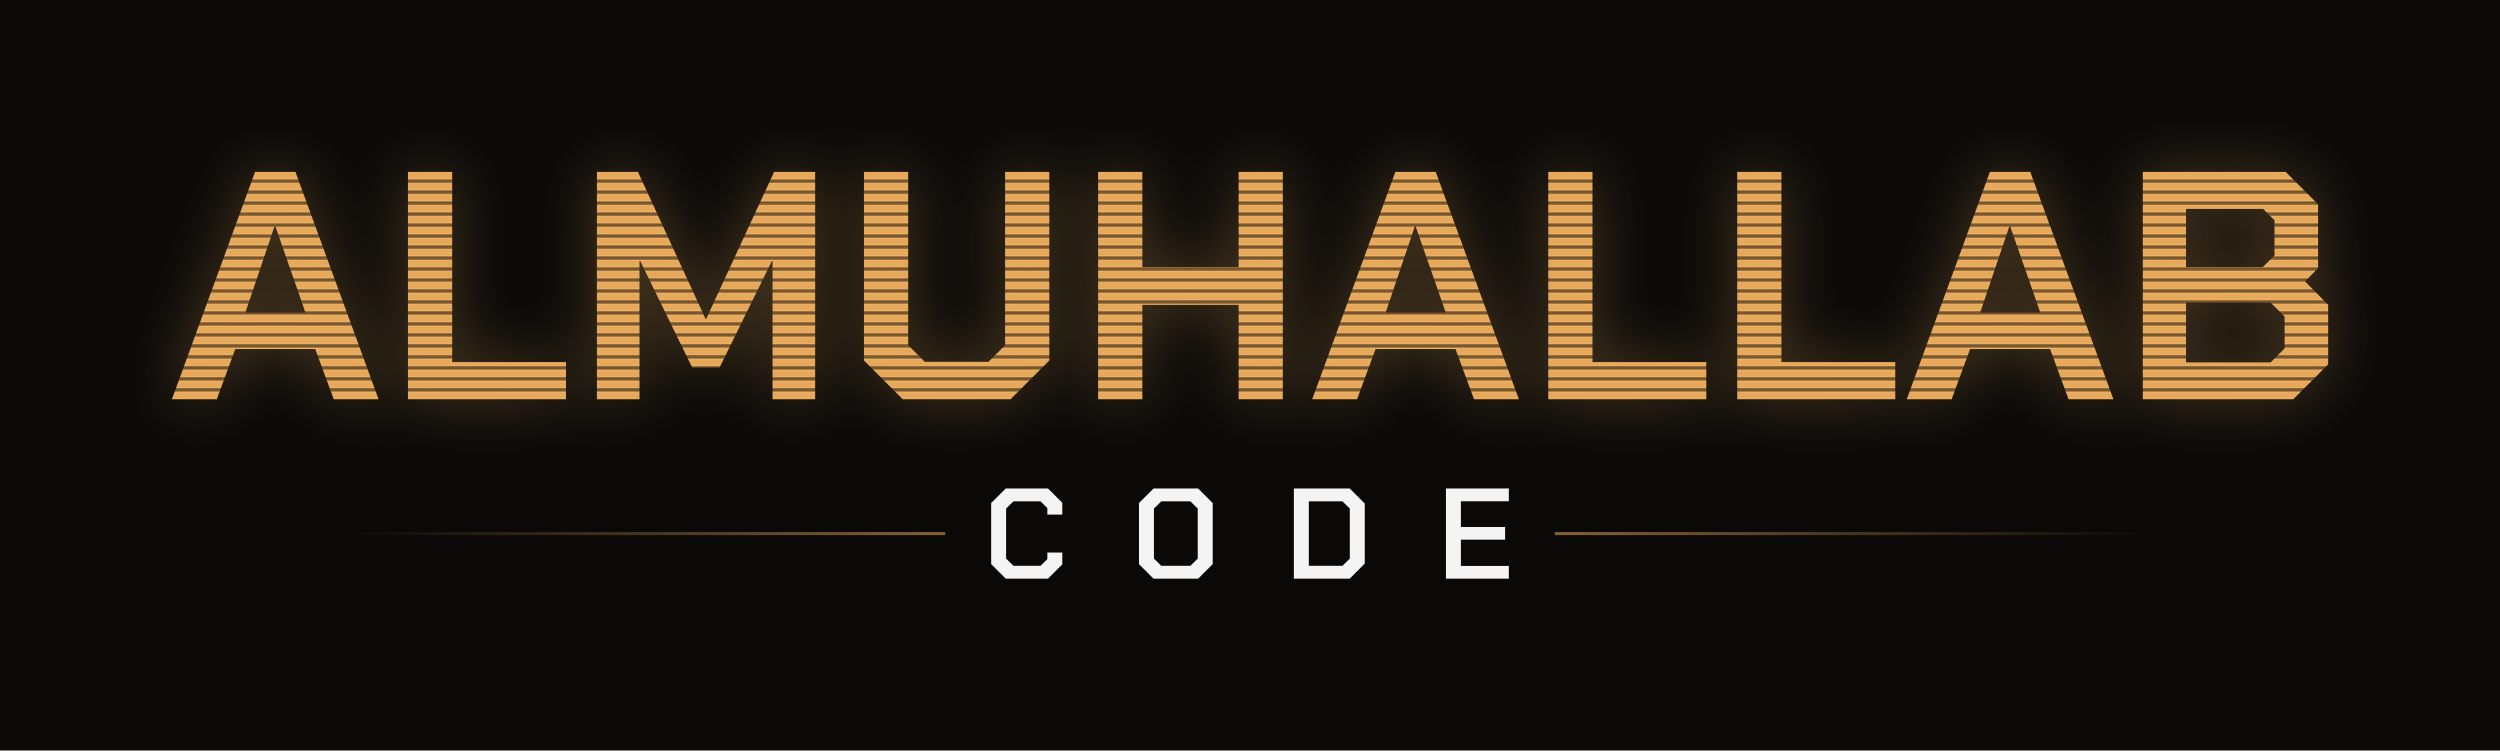
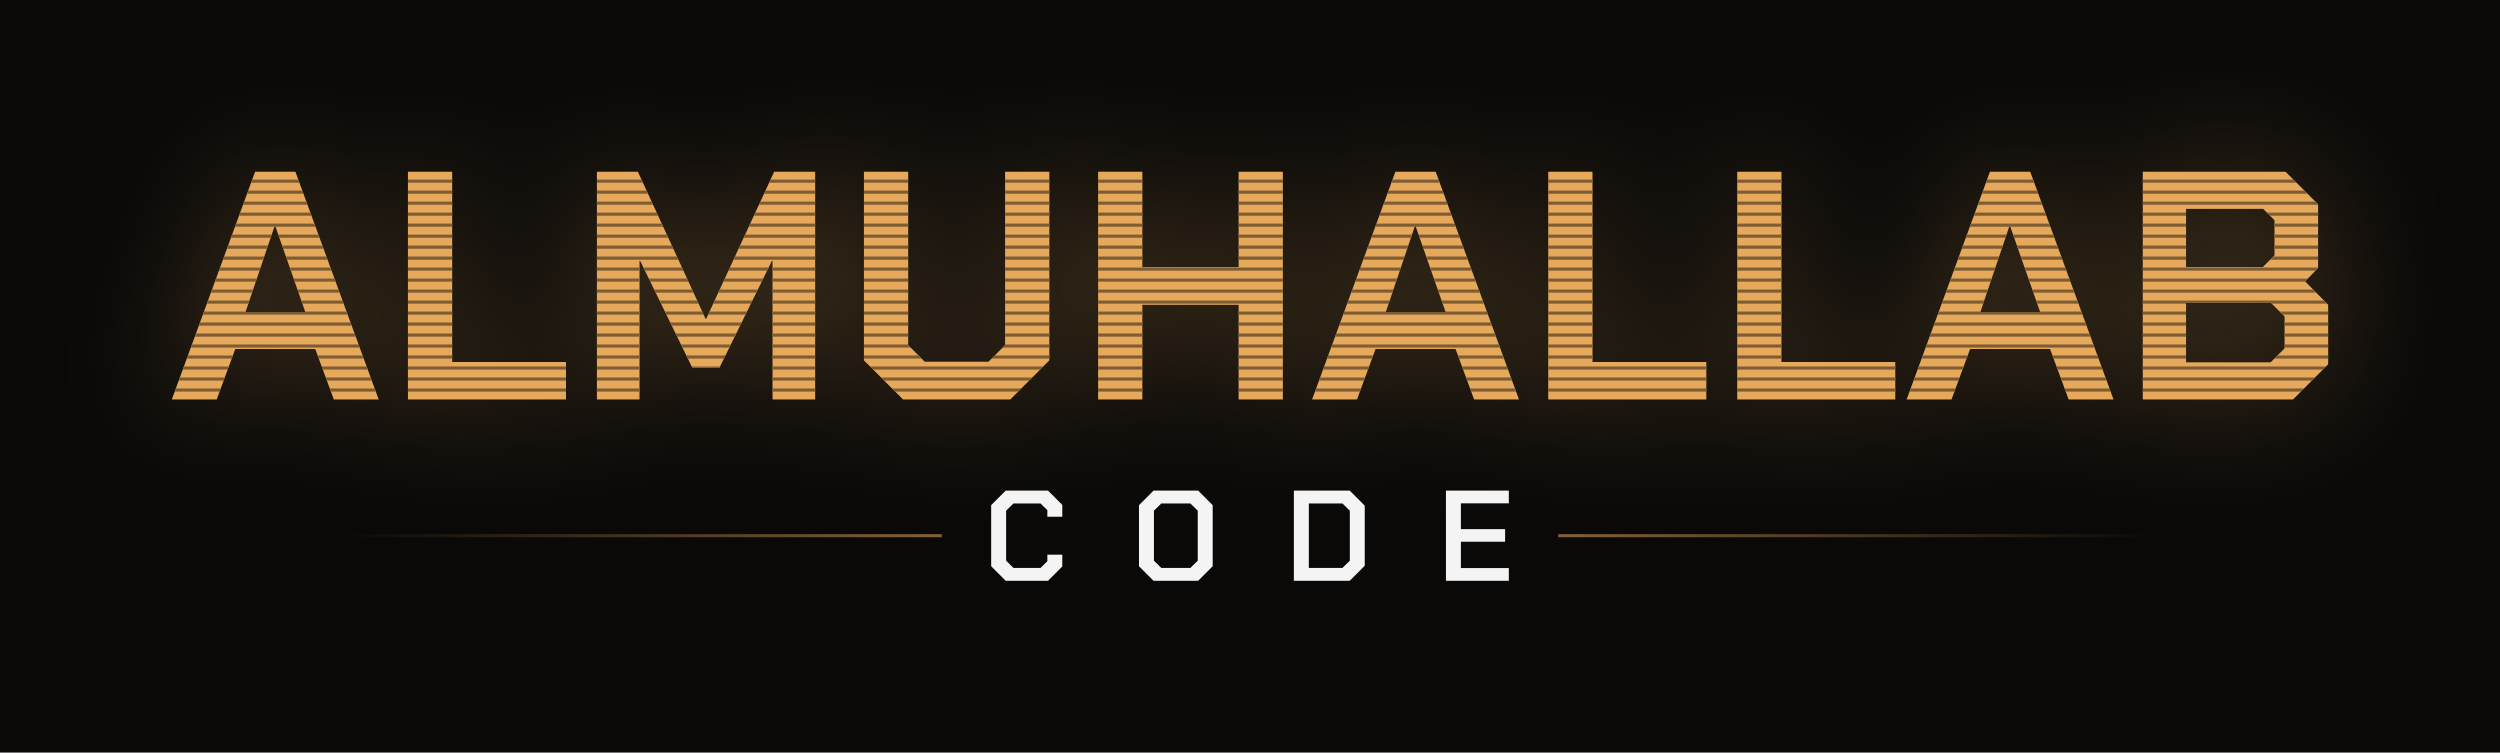
- <svg xmlns="http://www.w3.org/2000/svg" viewBox="-814.78 -260.4 1629.56 489.2" width="1629.56" height="489.2" role="img" aria-label="Almuhallab Code">
+ <svg xmlns="http://www.w3.org/2000/svg" viewBox="-814.78 -260.36 1629.56 490.54" width="4096" height="1233" role="img" aria-label="Almuhallab Code">
  <defs>
-     <pattern id="stripes" patternUnits="userSpaceOnUse" x="0" y="-148.4" width="16" height="7.16">
-       <rect width="16" height="5.12" fill="#E6A95C" />
-       <rect y="5.12" width="16" height="2.05" fill="#7f5d33" />
-     </pattern>
+     <clipPath id="letters-0">
+       <path d="M-648.51 -148.4H-622.22L-567.95 0H-597.2L-609.29 -32.86H-661.44L-673.52 0H-702.78ZM-615.65 -56.6 -635.36 -113H-635.79L-654.87 -56.6ZM-548.87 -148.4H-520.04V-24.38H-445.84V0H-548.87ZM-425.7 -148.4H-398.98L-354.89 -52.58H-354.46L-310.16 -148.4H-283.44V0H-311.22V-90.31H-311.64L-345.77 -20.78H-363.58L-397.5 -90.31H-397.92V0H-425.7ZM-251.64 -25.44V-148.4H-222.81V-35.4L-212 -24.59H-170.45L-159.64 -35.4V-148.4H-130.8V-25.44L-156.24 0H-226.2ZM-99 -148.4H-70.17V-86.28H-7.42V-148.4H21.41V0H-7.42V-61.69H-70.17V0H-99ZM94.76 -148.4H121.05L175.32 0H146.07L133.98 -32.86H81.83L69.75 0H40.49ZM127.62 -56.6 107.91 -113H107.48L88.4 -56.6ZM194.4 -148.4H223.24V-24.38H297.44V0H194.4ZM317.58 -148.4H346.41V-24.38H420.61V0H317.58ZM482.3 -148.4H508.59L562.86 0H533.6L521.52 -32.86H469.37L457.28 0H428.03ZM515.16 -56.6 495.44 -113H495.02L475.94 -56.6ZM581.94 -148.4H675.01L696.21 -127.2V-85.65L687.73 -76.96L702.78 -61.69V-22.9L679.88 0H581.94ZM660.17 -86.28 667.8 -93.92V-116.81L660.38 -124.23H610.14V-86.28ZM665.26 -24.17 674.37 -33.28V-54.06L665.26 -63.18H610.14V-24.17Z" />
+     </clipPath>
    <linearGradient id="fade-l" x1="0" x2="1" y1="0" y2="0">
      <stop offset="0" stop-color="#E6A95C" stop-opacity="0" />
      <stop offset="1" stop-color="#E6A95C" stop-opacity="0.55" />
    </linearGradient>
    <linearGradient id="fade-r" x1="0" x2="1" y1="0" y2="0">
      <stop offset="0" stop-color="#E6A95C" stop-opacity="0.55" />
      <stop offset="1" stop-color="#E6A95C" stop-opacity="0" />
    </linearGradient>
-     <filter id="glow" x="-10%" y="-70%" width="120%" height="240%" color-interpolation-filters="sRGB">
-       <feGaussianBlur in="SourceAlpha" stdDeviation="20" result="blur" />
+     <filter id="glow" filterUnits="userSpaceOnUse" x="-814.78" y="-260.36" width="1629.56" height="490.54" color-interpolation-filters="sRGB">
+       <feGaussianBlur in="SourceAlpha" stdDeviation="40" result="blur" />
      <feFlood flood-color="#E6A95C" flood-opacity="0.32" />
      <feComposite in2="blur" operator="in" result="halo" />
      <feMerge>
        <feMergeNode in="halo" />
        <feMergeNode in="SourceGraphic" />
      </feMerge>
    </filter>
  </defs>
-   <rect x="-814.78" y="-260.4" width="1629.56" height="489.2" fill="#0a0908" />
-   <path d="M-648.51 -148.4H-622.22L-567.95 0H-597.2L-609.29 -32.86H-661.44L-673.52 0H-702.78ZM-615.65 -56.6 -635.36 -113H-635.79L-654.87 -56.6ZM-548.87 -148.4H-520.04V-24.38H-445.84V0H-548.87ZM-425.7 -148.4H-398.98L-354.89 -52.58H-354.46L-310.16 -148.4H-283.44V0H-311.22V-90.31H-311.64L-345.77 -20.78H-363.58L-397.5 -90.31H-397.92V0H-425.7ZM-251.64 -25.44V-148.4H-222.81V-35.4L-212 -24.59H-170.45L-159.64 -35.4V-148.4H-130.8V-25.44L-156.24 0H-226.2ZM-99 -148.4H-70.17V-86.28H-7.42V-148.4H21.41V0H-7.42V-61.69H-70.17V0H-99ZM94.76 -148.4H121.05L175.32 0H146.07L133.98 -32.86H81.83L69.75 0H40.49ZM127.62 -56.6 107.91 -113H107.48L88.4 -56.6ZM194.4 -148.4H223.24V-24.38H297.44V0H194.4ZM317.58 -148.4H346.41V-24.38H420.61V0H317.58ZM482.3 -148.4H508.59L562.86 0H533.6L521.52 -32.86H469.37L457.28 0H428.03ZM515.16 -56.6 495.44 -113H495.02L475.94 -56.6ZM581.94 -148.4H675.01L696.21 -127.2V-85.65L687.73 -76.96L702.78 -61.69V-22.9L679.88 0H581.94ZM660.17 -86.28 667.8 -93.92V-116.81L660.38 -124.23H610.14V-86.28ZM665.26 -24.17 674.37 -33.28V-54.06L665.26 -63.18H610.14V-24.17Z" fill="url(#stripes)" filter="url(#glow)" />
-   <path d="M-168.71 107.31V67.49L-159.22 58H-131.67L-122.35 67.32V75.05H-132.09V70.77L-136.54 66.4H-154.18L-158.97 71.1V103.7L-154.18 108.4H-136.54L-132.09 104.03V99.75H-122.35V107.48L-131.67 116.8H-159.22ZM-72.37 107.31V67.49L-62.87 58H-33.81L-24.32 67.49V107.31L-33.81 116.8H-62.87ZM-38.85 108.4 -34.06 103.7V71.1L-38.85 66.4H-57.83L-62.62 71.1V103.7L-57.83 108.4ZM28.6 58H64.97L74.8 67.83V106.97L64.97 116.8H28.6ZM60.27 108.4 65.06 103.7V71.1L60.27 66.4H38.35V108.4ZM127.72 58H168.71V66.32H137.47V83.12H166.28V91.35H137.47V108.48H168.71V116.8H127.72Z" fill="#f4f4f4" />
-   <rect x="-590" y="86.4" width="391.29" height="2" fill="url(#fade-l)" />
-   <rect x="198.71" y="86.4" width="391.29" height="2" fill="url(#fade-r)" />
+   <rect x="-814.78" y="-260.36" width="1629.56" height="490.54" fill="#0a0908" />
+   <g filter="url(#glow)">
+     <path d="M-648.51 -148.4H-622.22L-567.95 0H-597.2L-609.29 -32.86H-661.44L-673.52 0H-702.78ZM-615.65 -56.6 -635.36 -113H-635.79L-654.87 -56.6ZM-548.87 -148.4H-520.04V-24.38H-445.84V0H-548.87ZM-425.7 -148.4H-398.98L-354.89 -52.58H-354.46L-310.16 -148.4H-283.44V0H-311.22V-90.31H-311.64L-345.77 -20.78H-363.58L-397.5 -90.31H-397.92V0H-425.7ZM-251.64 -25.44V-148.4H-222.81V-35.4L-212 -24.59H-170.45L-159.64 -35.4V-148.4H-130.8V-25.44L-156.24 0H-226.2ZM-99 -148.4H-70.17V-86.28H-7.42V-148.4H21.41V0H-7.42V-61.69H-70.17V0H-99ZM94.76 -148.4H121.05L175.32 0H146.07L133.98 -32.86H81.83L69.75 0H40.49ZM127.62 -56.6 107.91 -113H107.48L88.4 -56.6ZM194.4 -148.4H223.24V-24.38H297.44V0H194.4ZM317.58 -148.4H346.41V-24.38H420.61V0H317.58ZM482.3 -148.4H508.59L562.86 0H533.6L521.52 -32.86H469.37L457.28 0H428.03ZM515.16 -56.6 495.44 -113H495.02L475.94 -56.6ZM581.94 -148.4H675.01L696.21 -127.2V-85.65L687.73 -76.96L702.78 -61.69V-22.9L679.88 0H581.94ZM660.17 -86.28 667.8 -93.92V-116.81L660.38 -124.23H610.14V-86.28ZM665.26 -24.17 674.37 -33.28V-54.06L665.26 -63.18H610.14V-24.17Z" fill="#E6A95C" />
+     <g clip-path="url(#letters-0)" fill="#7f5d33">
+       <rect x="-814.78" y="-143.28" width="1629.56" height="2.05" />
+       <rect x="-814.78" y="-136.12" width="1629.56" height="2.05" />
+       <rect x="-814.78" y="-128.95" width="1629.56" height="2.05" />
+       <rect x="-814.78" y="-121.79" width="1629.56" height="2.05" />
+       <rect x="-814.78" y="-114.63" width="1629.56" height="2.05" />
+       <rect x="-814.78" y="-107.46" width="1629.56" height="2.05" />
+       <rect x="-814.78" y="-100.3" width="1629.56" height="2.05" />
+       <rect x="-814.78" y="-93.13" width="1629.56" height="2.05" />
+       <rect x="-814.78" y="-85.97" width="1629.56" height="2.05" />
+       <rect x="-814.78" y="-78.81" width="1629.56" height="2.05" />
+       <rect x="-814.78" y="-71.64" width="1629.56" height="2.05" />
+       <rect x="-814.78" y="-64.48" width="1629.56" height="2.05" />
+       <rect x="-814.78" y="-57.31" width="1629.56" height="2.05" />
+       <rect x="-814.78" y="-50.15" width="1629.56" height="2.05" />
+       <rect x="-814.78" y="-42.98" width="1629.56" height="2.05" />
+       <rect x="-814.78" y="-35.82" width="1629.56" height="2.05" />
+       <rect x="-814.78" y="-28.66" width="1629.56" height="2.05" />
+       <rect x="-814.78" y="-21.49" width="1629.56" height="2.05" />
+       <rect x="-814.78" y="-14.33" width="1629.56" height="2.05" />
+       <rect x="-814.78" y="-7.16" width="1629.56" height="2.05" />
+     </g>
+   </g>
+   <path d="M-168.71 108.73V68.92L-159.22 59.42H-131.67L-122.35 68.75V76.48H-132.09V72.19L-136.54 67.82H-154.18L-158.97 72.53V105.12L-154.18 109.82H-136.54L-132.09 105.46V101.17H-122.35V108.9L-131.67 118.22H-159.22ZM-72.37 108.73V68.92L-62.87 59.42H-33.81L-24.32 68.92V108.73L-33.81 118.22H-62.87ZM-38.85 109.82 -34.06 105.12V72.53L-38.85 67.82H-57.83L-62.62 72.53V105.12L-57.83 109.82ZM28.6 59.42H64.97L74.8 69.25V108.4L64.97 118.22H28.6ZM60.27 109.82 65.06 105.12V72.53L60.27 67.82H38.35V109.82ZM127.72 59.42H168.71V67.74H137.47V84.54H166.28V92.77H137.47V109.91H168.71V118.22H127.72Z" fill="#f4f4f4" />
+   <rect x="-590" y="87.82" width="389.09" height="2" fill="url(#fade-l)" />
+   <rect x="200.91" y="87.82" width="389.09" height="2" fill="url(#fade-r)" />
</svg>
